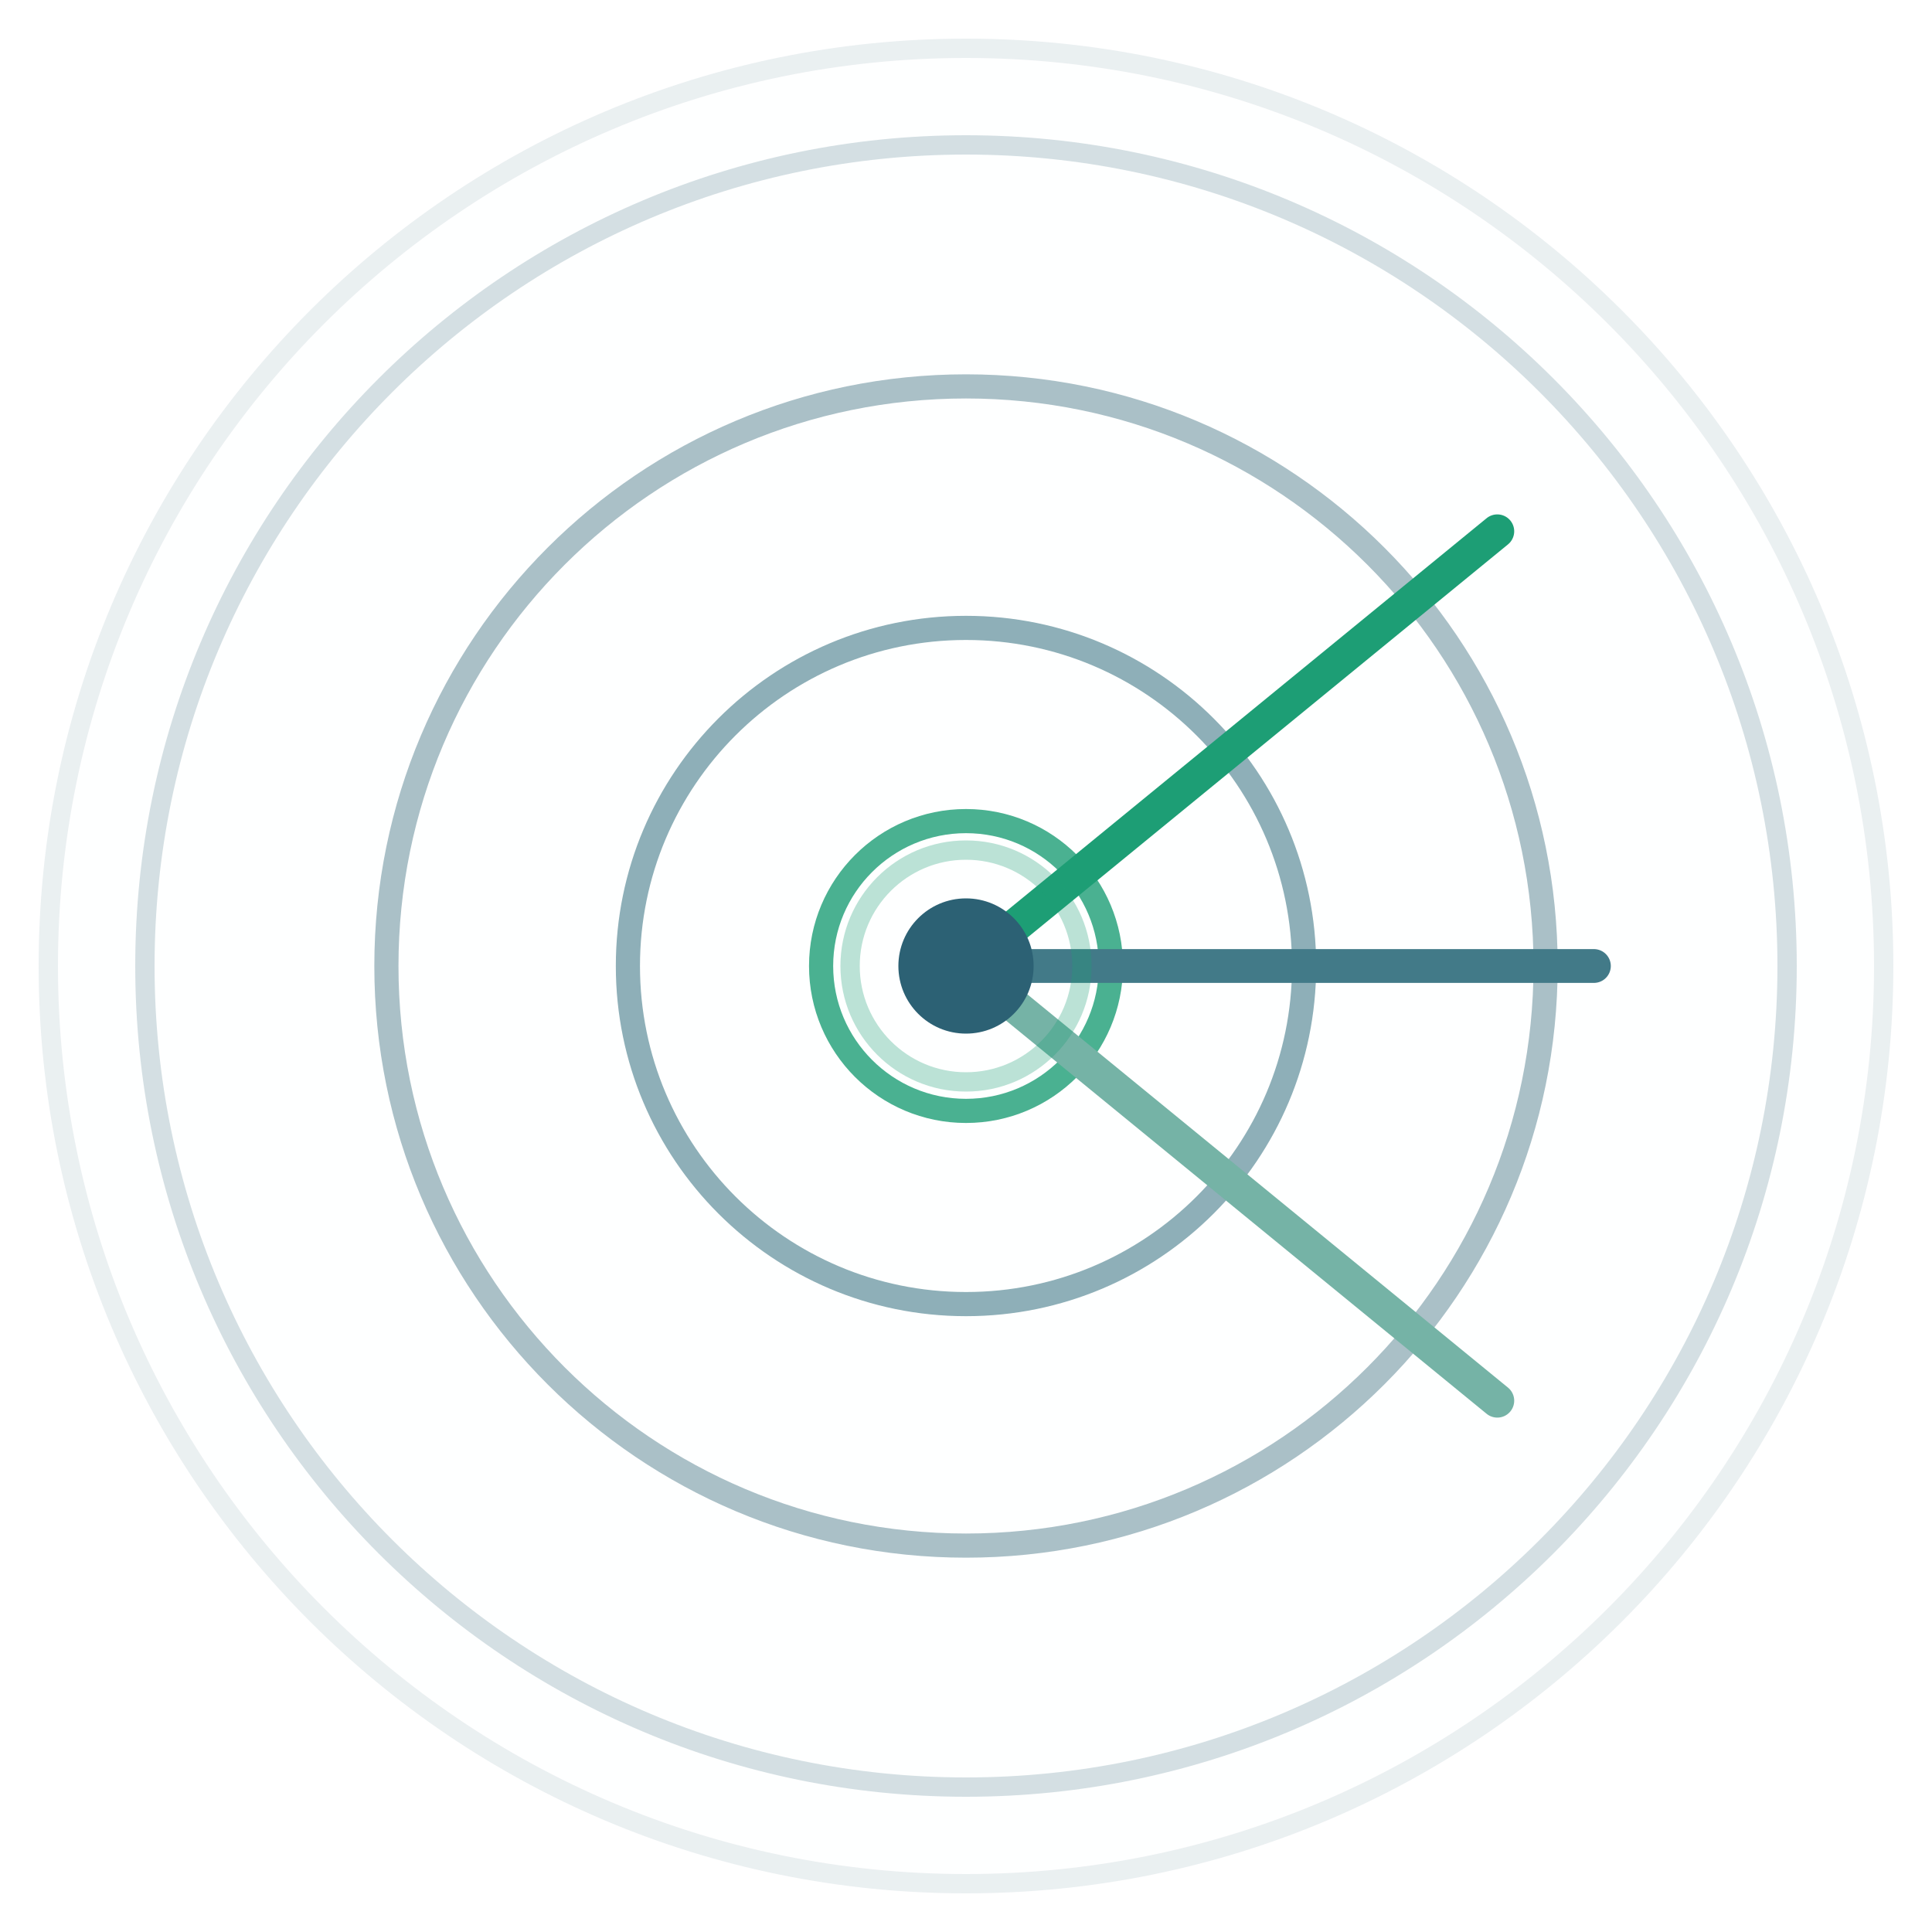
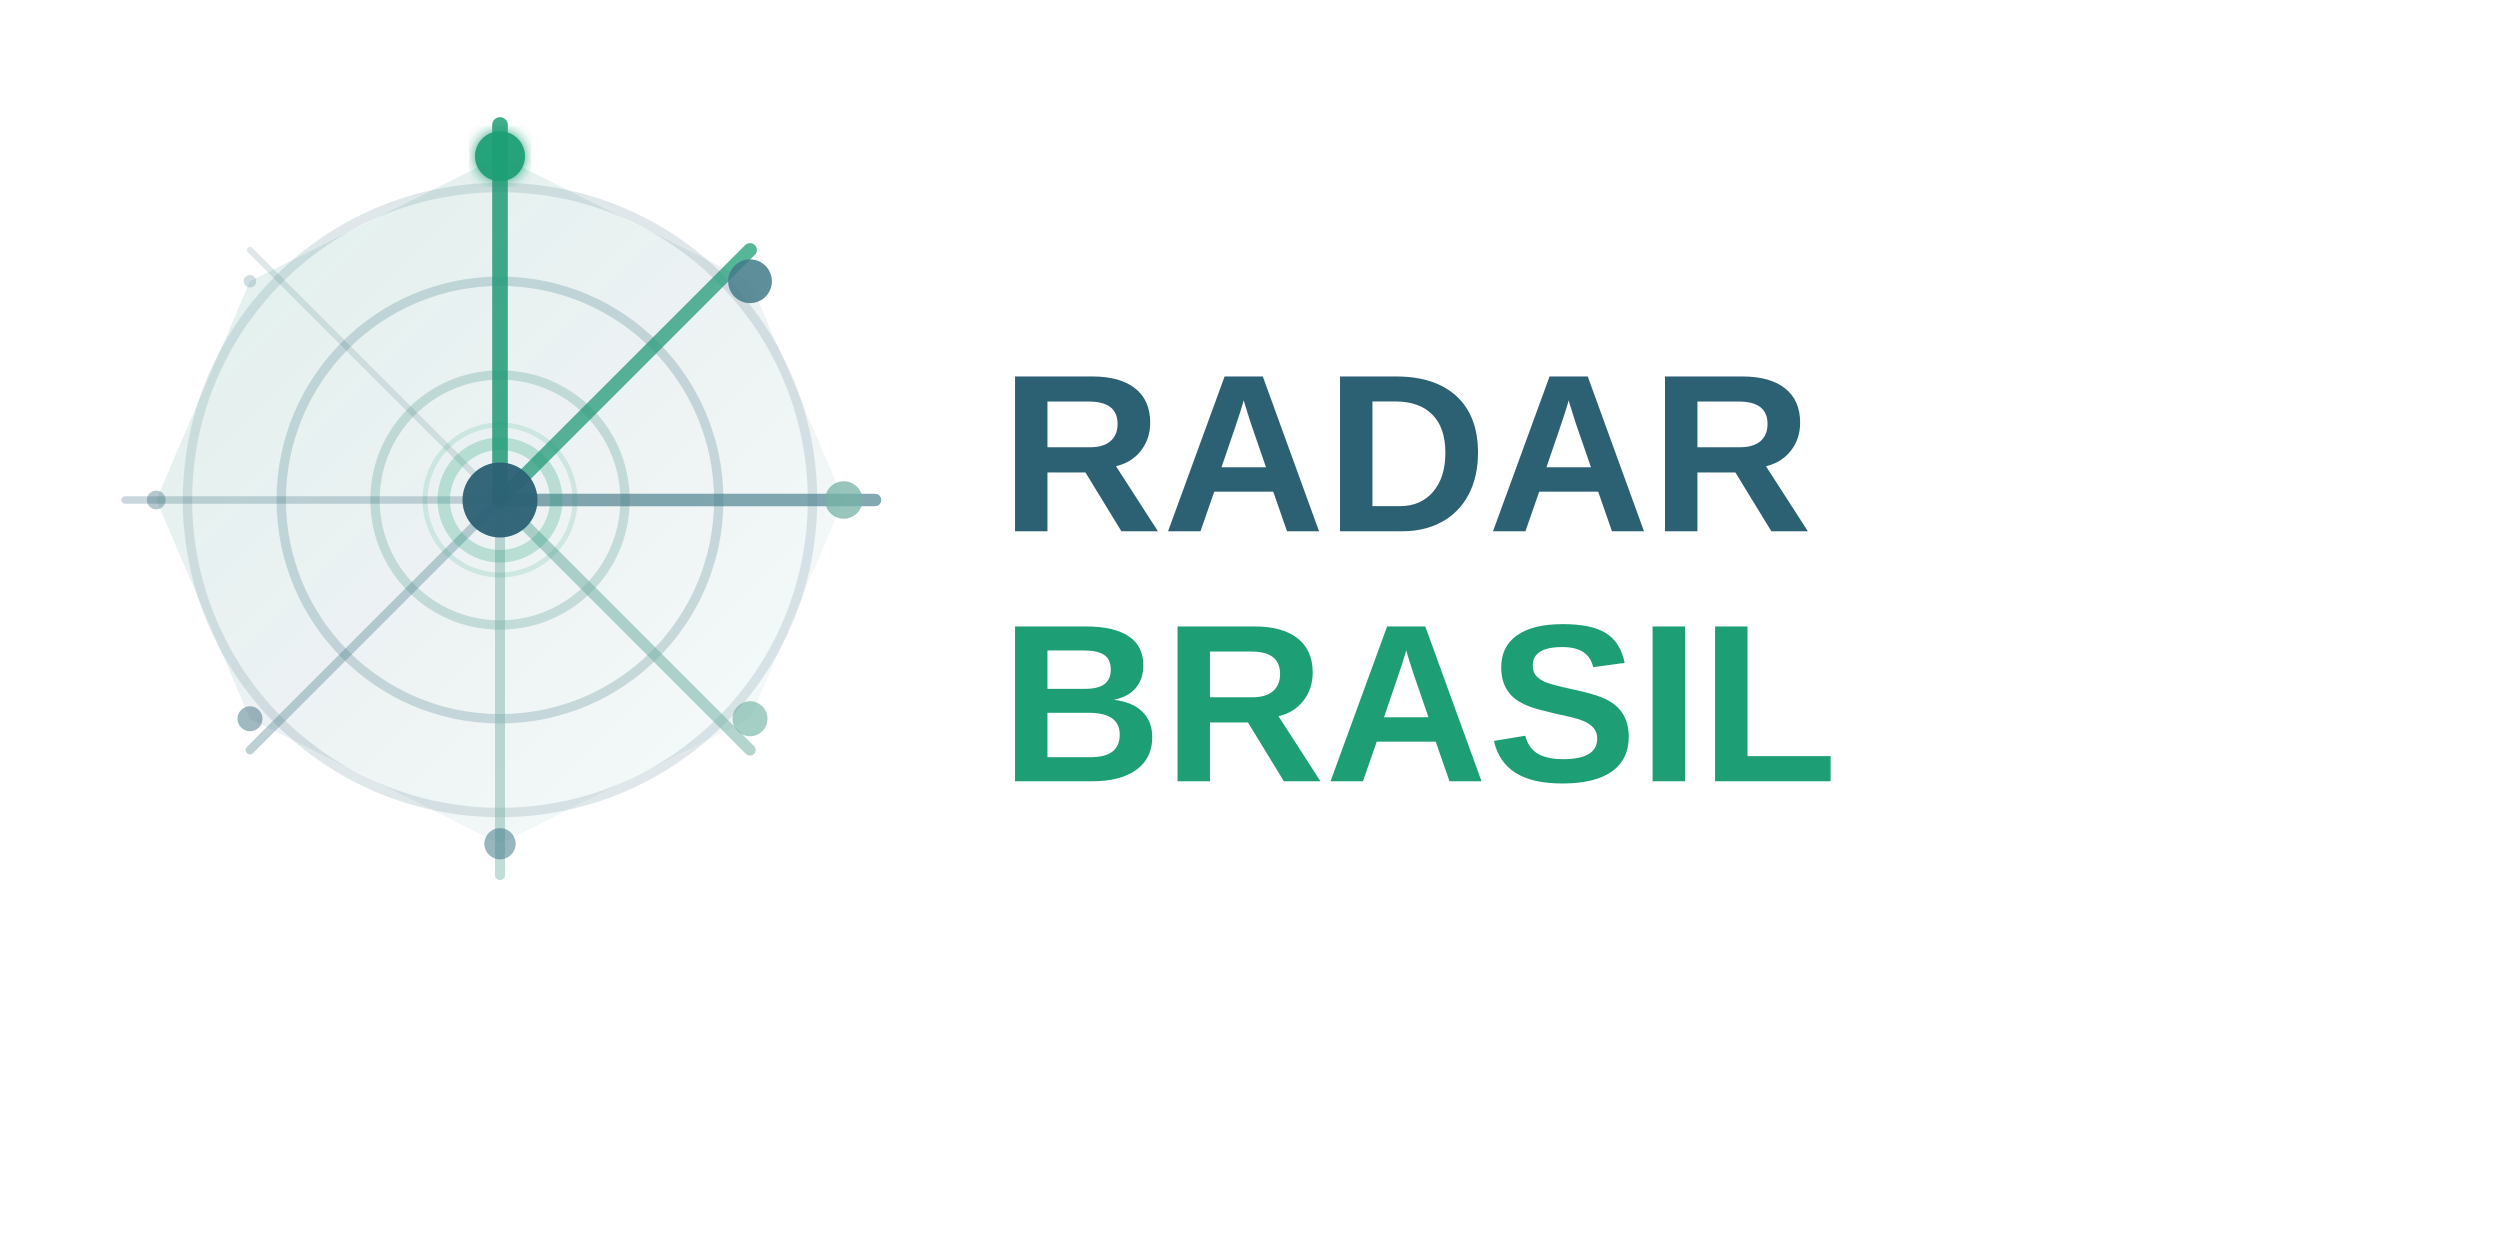
- <svg xmlns="http://www.w3.org/2000/svg" width="200" height="200" viewBox="0 0 200 200">
-   <circle cx="100" cy="100" r="95" fill="#f9fafb" stroke="#2c6174" stroke-width="2" opacity="0.1" />
-   <circle cx="100" cy="100" r="85" fill="none" stroke="#2c6174" stroke-width="2" opacity="0.2" />
-   <circle cx="100" cy="100" r="60" fill="none" stroke="#2c6174" stroke-width="2.5" opacity="0.4" />
-   <circle cx="100" cy="100" r="35" fill="none" stroke="#427a88" stroke-width="2.5" opacity="0.6" />
-   <circle cx="100" cy="100" r="15" fill="none" stroke="#1D9E75" stroke-width="2.5" opacity="0.8" />
-   <line x1="100" y1="100" x2="155" y2="55" stroke="#1D9E75" stroke-width="3.5" stroke-linecap="round" stroke-linejoin="round" />
-   <line x1="100" y1="100" x2="165" y2="100" stroke="#427a88" stroke-width="3.5" stroke-linecap="round" stroke-linejoin="round" />
-   <line x1="100" y1="100" x2="155" y2="145" stroke="#75b3a6" stroke-width="3.5" stroke-linecap="round" stroke-linejoin="round" />
-   <circle cx="100" cy="100" r="7" fill="#2c6174" />
-   <circle cx="100" cy="100" r="12" fill="none" stroke="#1D9E75" stroke-width="2" opacity="0.3" />
+ <svg xmlns="http://www.w3.org/2000/svg" width="400" height="200" viewBox="0 0 400 200">
+   <defs>
+     <filter id="glow-spider">
+       <feGaussianBlur stdDeviation="1" result="coloredBlur" />
+       <feMerge>
+         <feMergeNode in="coloredBlur" />
+         <feMergeNode in="SourceGraphic" />
+       </feMerge>
+     </filter>
+     <linearGradient id="grad-spider" x1="0%" y1="0%" x2="100%" y2="100%">
+       <stop offset="0%" style="stop-color:#1D9E75;stop-opacity:0.7" />
+       <stop offset="50%" style="stop-color:#427a88;stop-opacity:0.5" />
+       <stop offset="100%" style="stop-color:#75b3a6;stop-opacity:0.3" />
+     </linearGradient>
+   </defs>
+   <circle cx="80" cy="80" r="50" fill="none" stroke="#2c6174" stroke-width="1.5" opacity="0.15" stroke-linecap="round" />
+   <circle cx="80" cy="80" r="35" fill="none" stroke="#427a88" stroke-width="1.5" opacity="0.25" stroke-linecap="round" />
+   <circle cx="80" cy="80" r="20" fill="none" stroke="#75b3a6" stroke-width="1.5" opacity="0.35" stroke-linecap="round" />
+   <line x1="80" y1="80" x2="80" y2="20" stroke="#1D9E75" stroke-width="2.5" opacity="0.85" stroke-linecap="round" />
+   <line x1="80" y1="80" x2="120" y2="40" stroke="#1D9E75" stroke-width="2.2" opacity="0.75" stroke-linecap="round" />
+   <line x1="80" y1="80" x2="140" y2="80" stroke="#427a88" stroke-width="2" opacity="0.65" stroke-linecap="round" />
+   <line x1="80" y1="80" x2="120" y2="120" stroke="#75b3a6" stroke-width="1.8" opacity="0.55" stroke-linecap="round" />
+   <line x1="80" y1="80" x2="80" y2="140" stroke="#75b3a6" stroke-width="1.6" opacity="0.45" stroke-linecap="round" />
+   <line x1="80" y1="80" x2="40" y2="120" stroke="#427a88" stroke-width="1.4" opacity="0.35" stroke-linecap="round" />
+   <line x1="80" y1="80" x2="20" y2="80" stroke="#2c6174" stroke-width="1.2" opacity="0.25" stroke-linecap="round" />
+   <line x1="80" y1="80" x2="40" y2="40" stroke="#2c6174" stroke-width="1" opacity="0.15" stroke-linecap="round" />
+   <polygon points="80,25 120,45 135,80 120,115 80,135 40,115 25,80 40,45" fill="url(#grad-spider)" stroke="none" opacity="0.2" />
+   <circle cx="80" cy="25" r="4" fill="#1D9E75" filter="url(#glow-spider)" opacity="0.95" />
+   <circle cx="120" cy="45" r="3.5" fill="#427a88" opacity="0.85" />
+   <circle cx="135" cy="80" r="3" fill="#75b3a6" opacity="0.75" />
+   <circle cx="120" cy="115" r="2.8" fill="#75b3a6" opacity="0.65" />
+   <circle cx="80" cy="135" r="2.5" fill="#427a88" opacity="0.55" />
+   <circle cx="40" cy="115" r="2" fill="#2c6174" opacity="0.45" />
+   <circle cx="25" cy="80" r="1.5" fill="#2c6174" opacity="0.35" />
+   <circle cx="40" cy="45" r="1" fill="#427a88" opacity="0.25" />
+   <circle cx="80" cy="80" r="6" fill="#2c6174" opacity="0.95" />
+   <circle cx="80" cy="80" r="9" fill="none" stroke="#1D9E75" stroke-width="2" opacity="0.25" stroke-linecap="round" />
+   <circle cx="80" cy="80" r="12" fill="none" stroke="#1D9E75" stroke-width="0.8" opacity="0.15" stroke-linecap="round" />
+   <text x="160" y="85" font-family="Arial, Helvetica, sans-serif" font-size="36" font-weight="bold" fill="#2c6174">RADAR</text>
+   <text x="160" y="125" font-family="Arial, Helvetica, sans-serif" font-size="36" font-weight="bold" fill="#1D9E75">BRASIL</text>
</svg>
